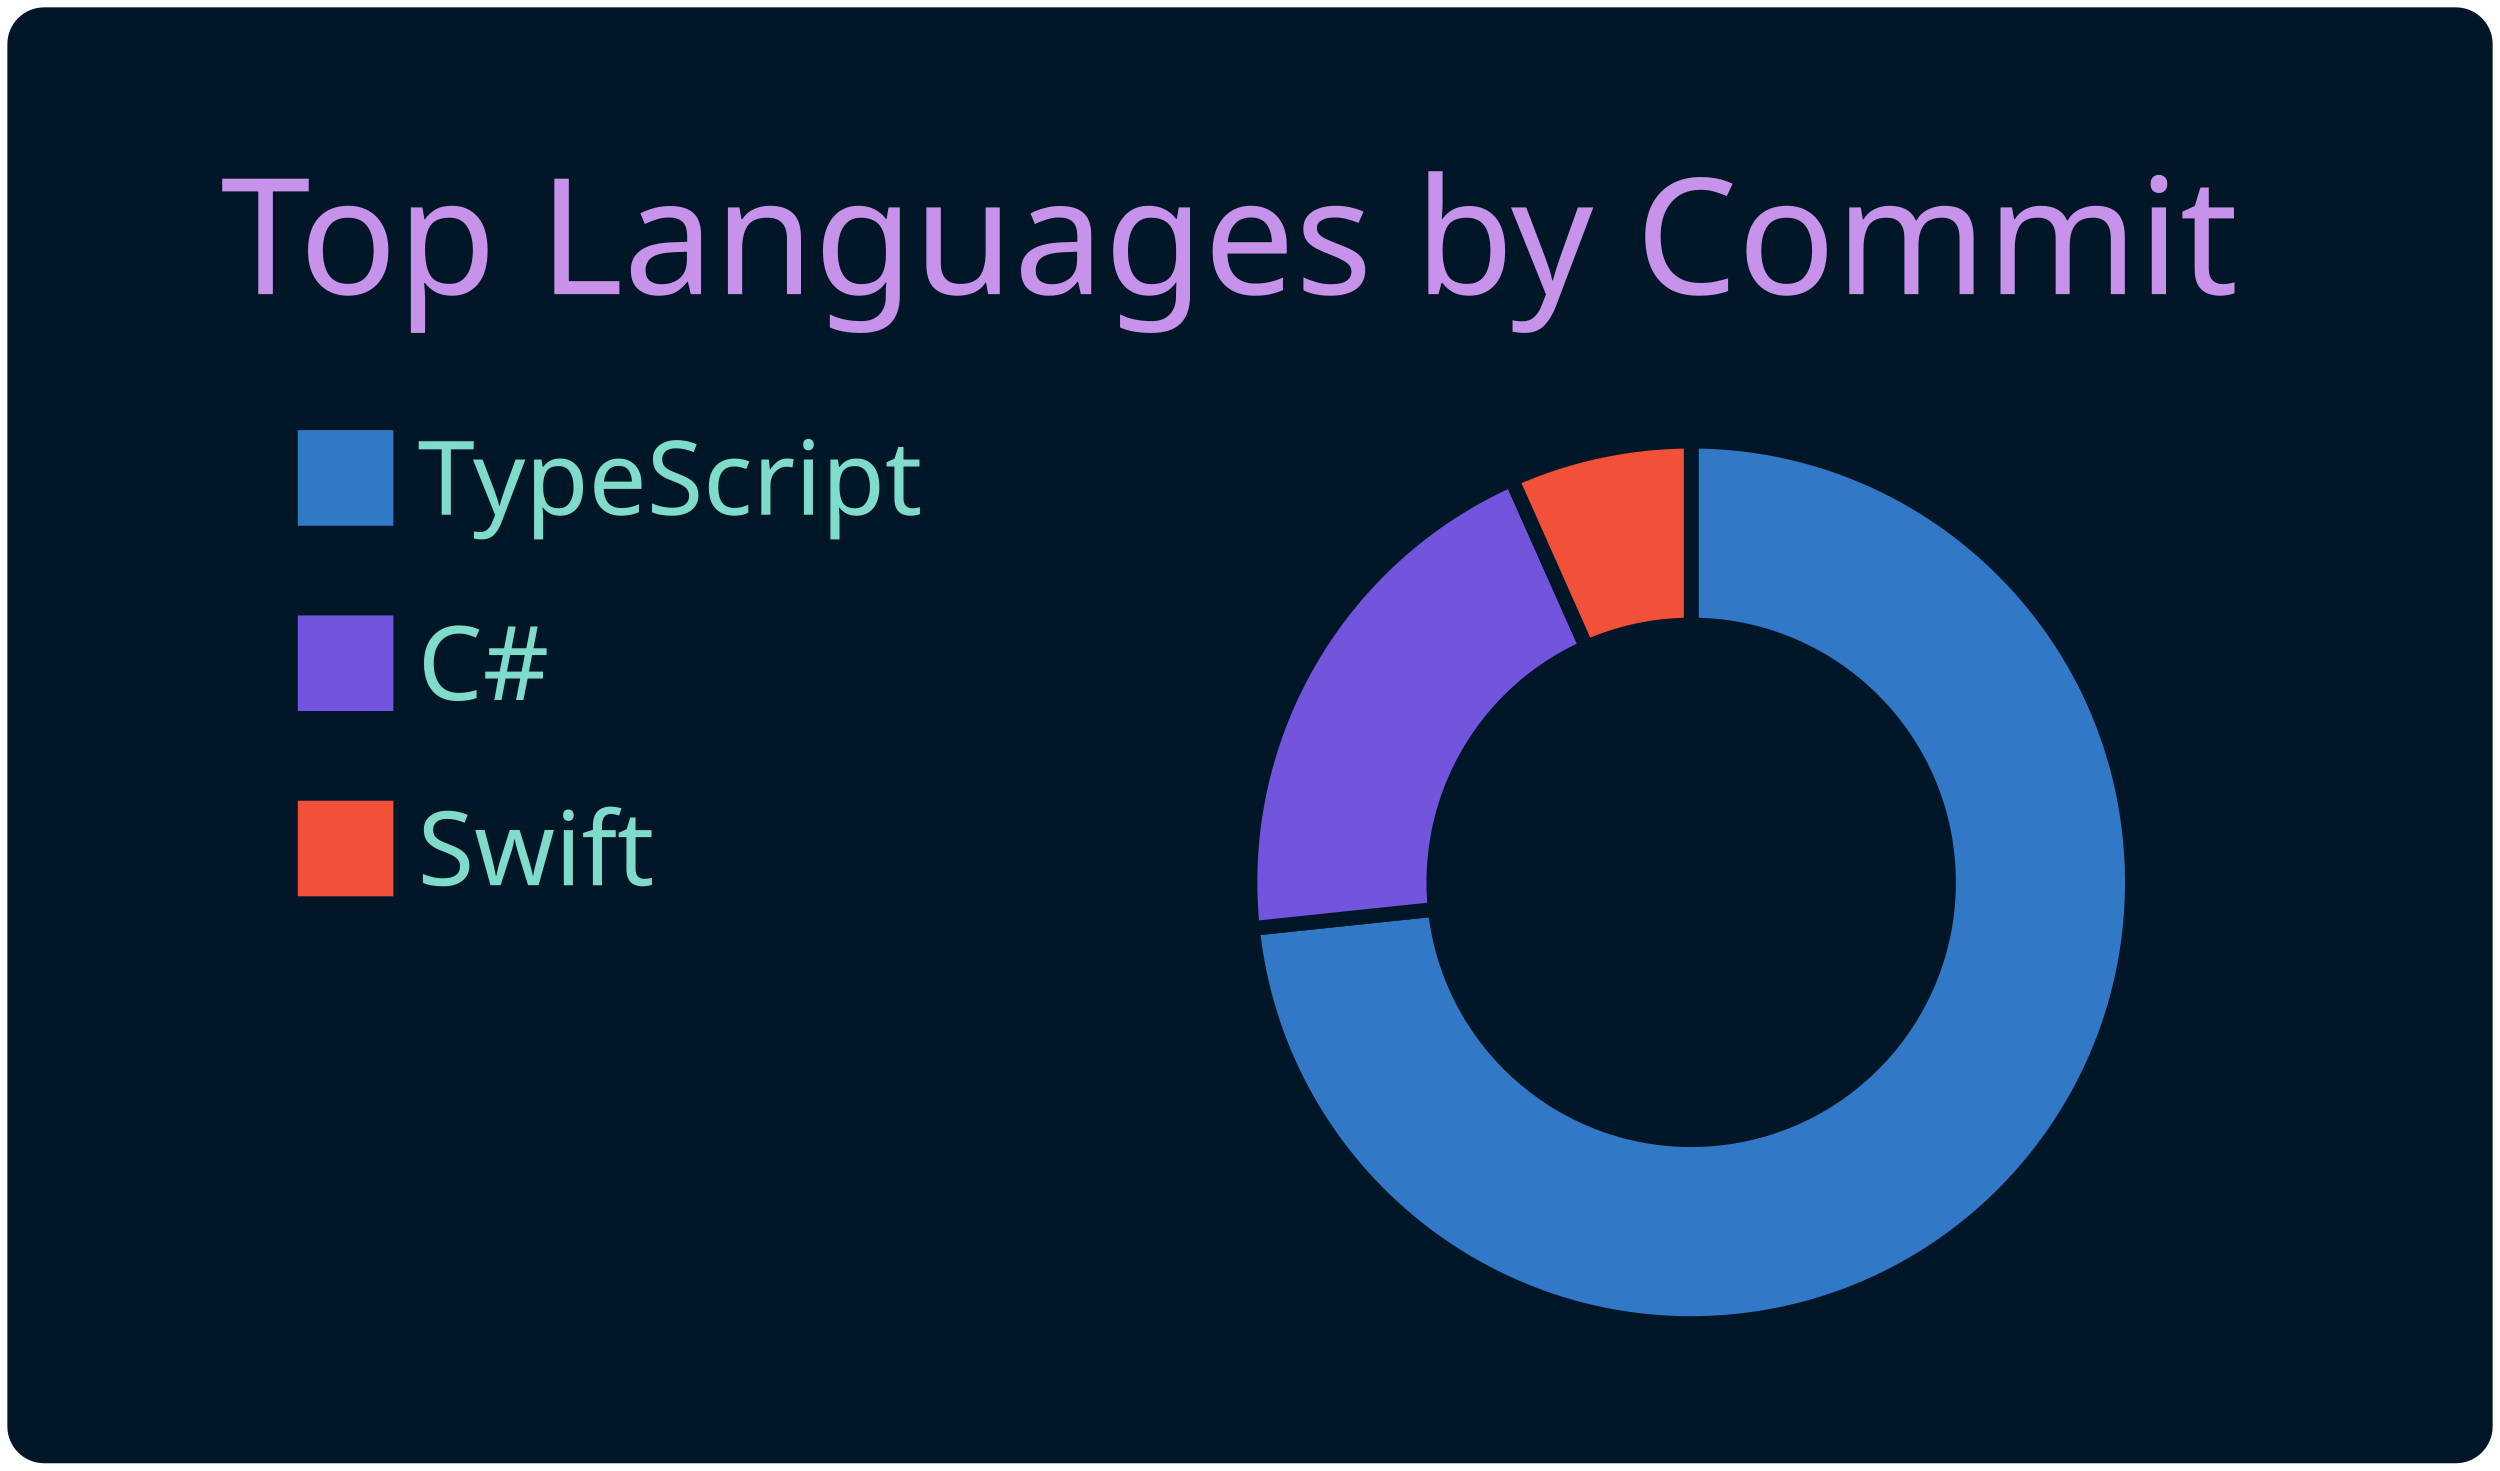
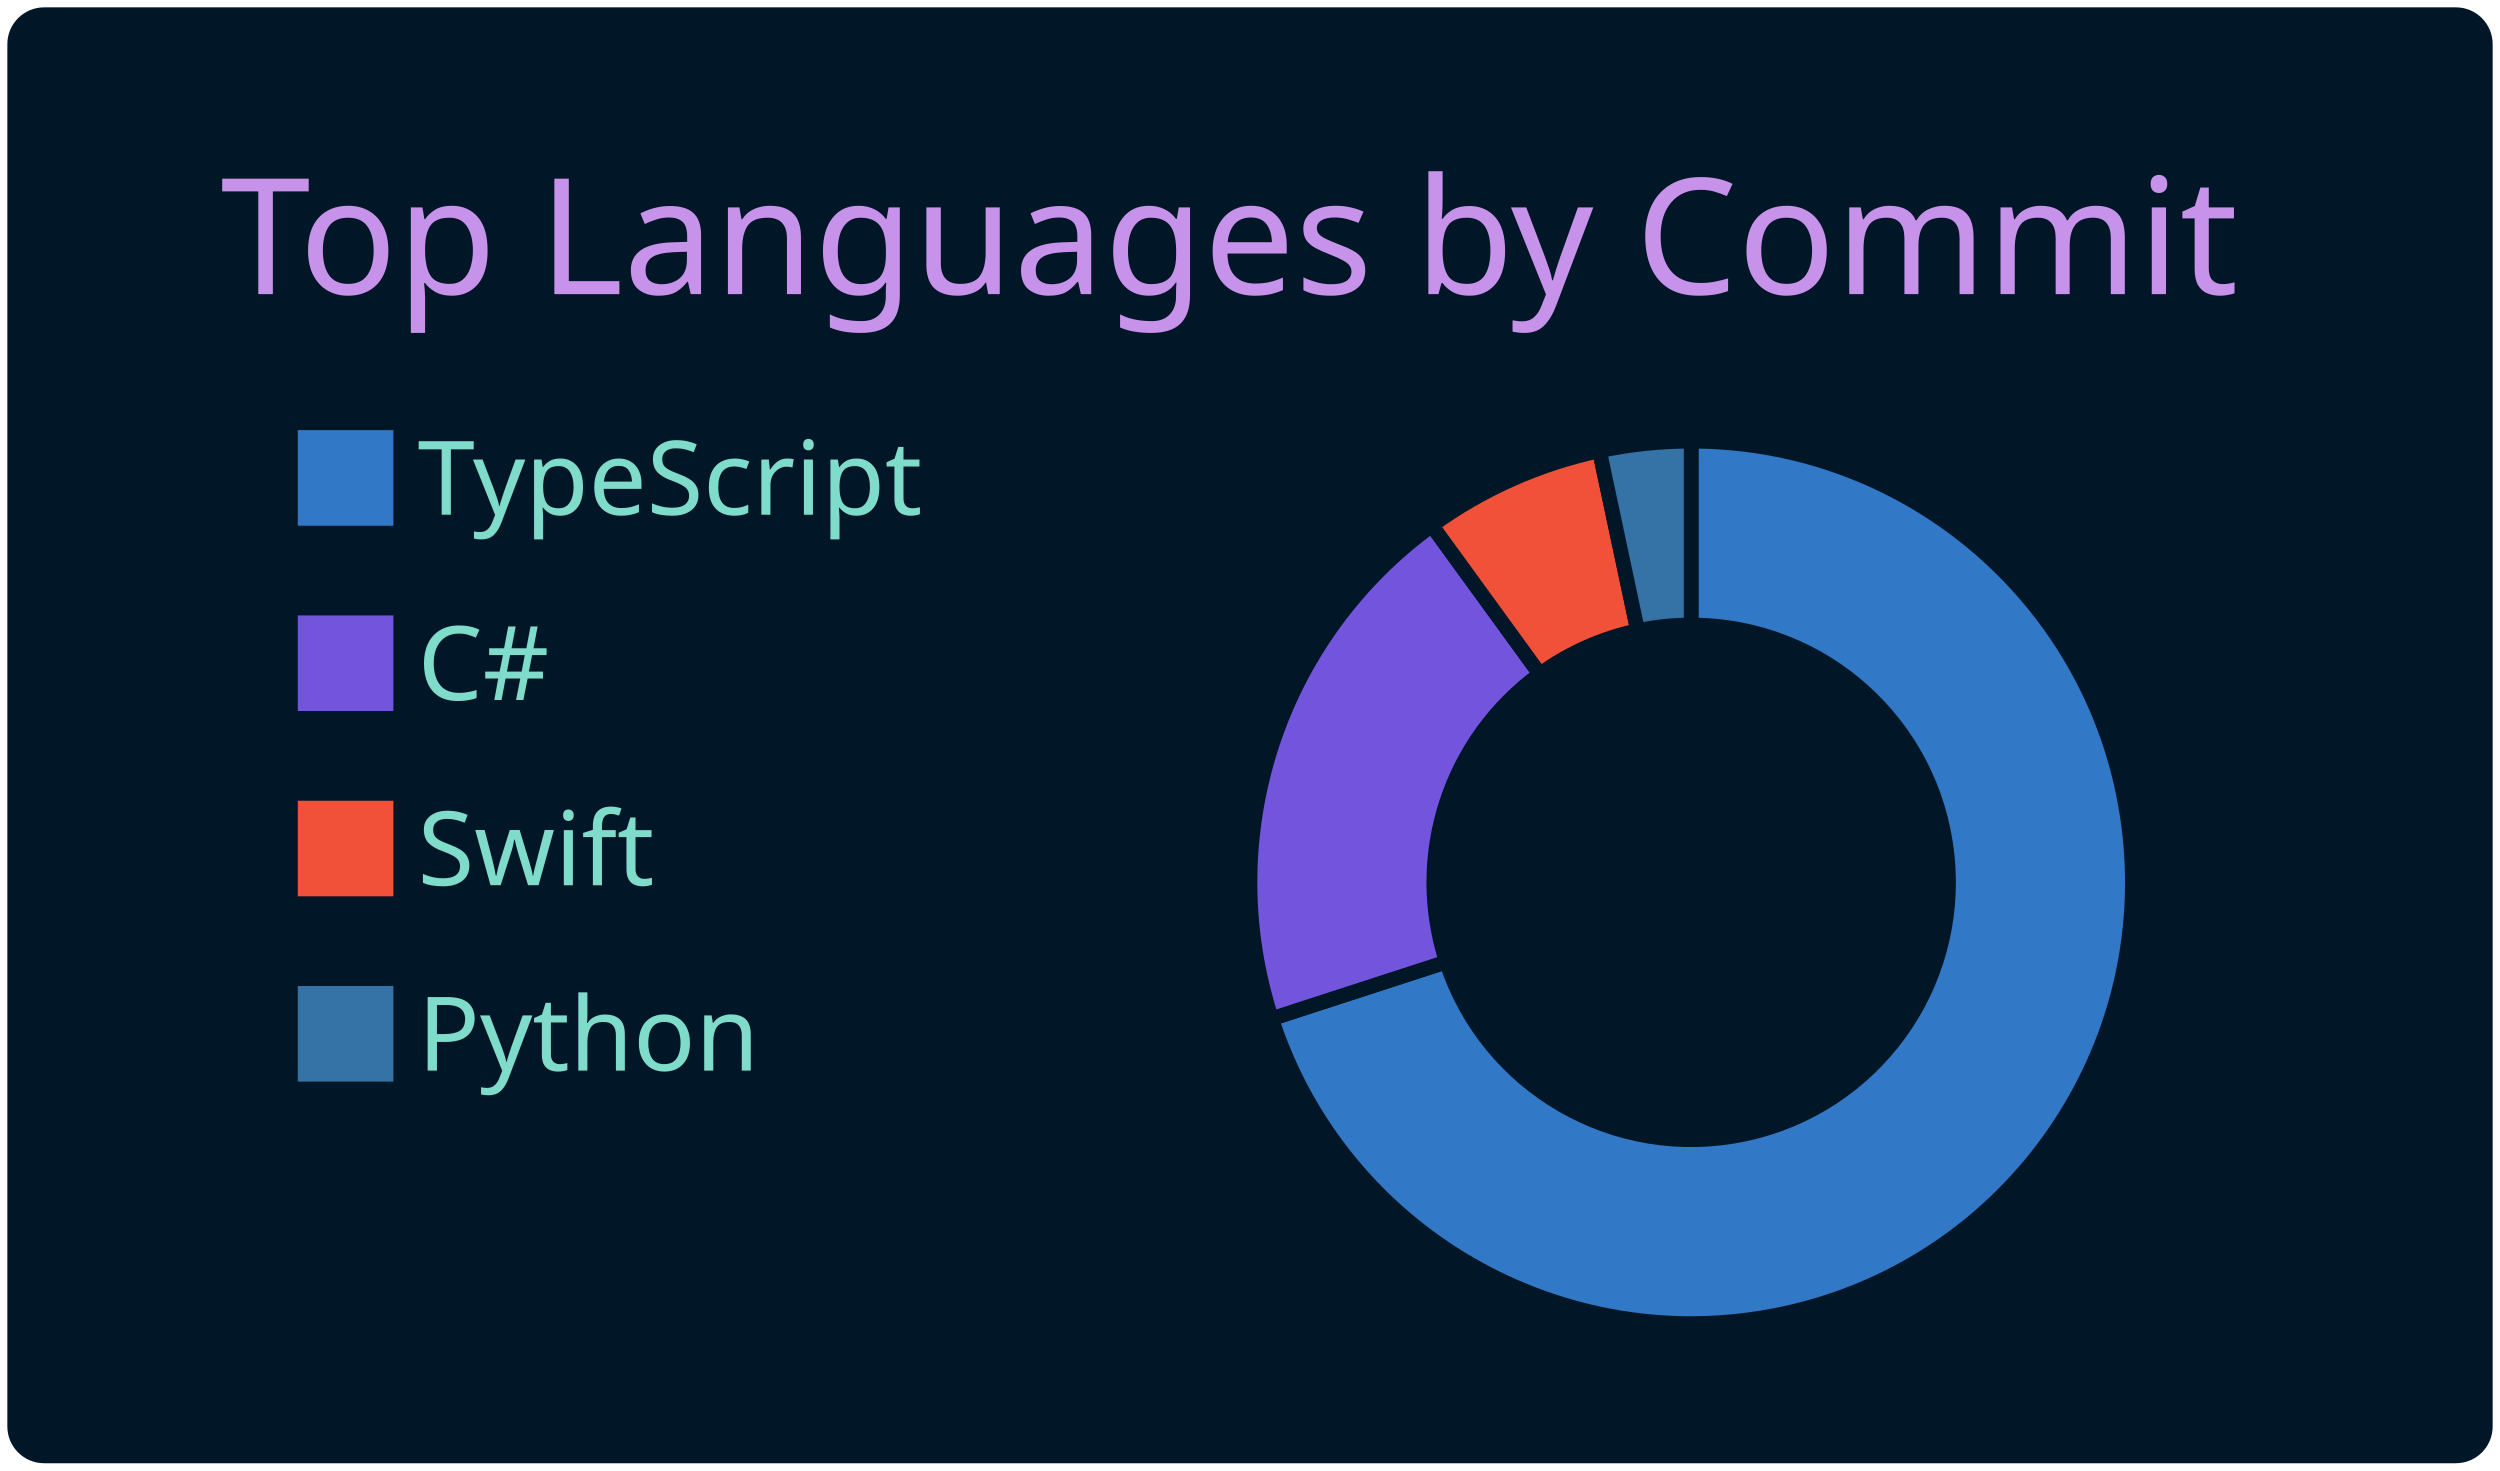
<svg xmlns="http://www.w3.org/2000/svg" width="340" height="200" viewBox="0 0 340 200">
  <style>* {
          font-family: 'Segoe UI', Ubuntu, "Helvetica Neue", Sans-Serif
        }</style>
  <g class="gpsc-root">
    <rect x="1" y="1" rx="5" ry="5" height="99%" width="99.412%" stroke="#000000" stroke-width="1" fill="#011627" stroke-opacity="0" />
    <text x="30" y="40" class="gpsc-item" style="--gpsc-i: 0; font-size: 22px; fill: #c792ea;">Top Languages by Commit</text>
    <g transform="translate(0,40)">
      <g transform="translate(40,0)">
        <rect y="18" width="14" height="14" class="gpsc-item" style="--gpsc-i: 0; stroke-width: 1px;" fill="#3178c6" stroke="#011627" />
        <rect y="43.2" width="14" height="14" class="gpsc-item" style="--gpsc-i: 1; stroke-width: 1px;" fill="#7355dd" stroke="#011627" />
        <rect y="68.4" width="14" height="14" class="gpsc-item" style="--gpsc-i: 2; stroke-width: 1px;" fill="#F05138" stroke="#011627" />
+         <rect y="93.6" width="14" height="14" class="gpsc-item" style="--gpsc-i: 3; stroke-width: 1px;" fill="#3572A5" stroke="#011627" />
        <text x="16.8" y="30" class="gpsc-item" style="--gpsc-i: 0; fill: #7fdbca; font-size: 14px;">TypeScript</text>
        <text x="16.8" y="55.2" class="gpsc-item" style="--gpsc-i: 1; fill: #7fdbca; font-size: 14px;">C#</text>
        <text x="16.8" y="80.4" class="gpsc-item" style="--gpsc-i: 2; fill: #7fdbca; font-size: 14px;">Swift</text>
+         <text x="16.8" y="105.6" class="gpsc-item" style="--gpsc-i: 3; fill: #7fdbca; font-size: 14px;">Python</text>
      </g>
      <g transform="translate( 230, 80 )">
        <g class="arc" style="--gpsc-i: 0;">
-           <path d="M3.67394039744206e-15,-60A60,60,0,1,1,-59.671,6.272L-34.808,3.658A35,35,0,1,0,2.1431318985078682e-15,-35Z" style="fill: #3178c6; stroke-width: 2px;" stroke="#011627" />
+           <path d="M3.67394039744206e-15,-60A60,60,0,1,1,-57.063,18.541L-33.287,10.816A35,35,0,1,0,2.1431318985078682e-15,-35Z" style="fill: #3178c6; stroke-width: 2px;" stroke="#011627" />
        </g>
        <g class="arc" style="--gpsc-i: 1;">
-           <path d="M-59.671,6.272A60,60,0,0,1,-24.404,-54.813L-14.236,-31.974A35,35,0,0,0,-34.808,3.658Z" style="fill: #7355dd; stroke-width: 2px;" stroke="#011627" />
+           <path d="M-57.063,18.541A60,60,0,0,1,-35.267,-48.541L-20.572,-28.316A35,35,0,0,0,-33.287,10.816Z" style="fill: #7355dd; stroke-width: 2px;" stroke="#011627" />
        </g>
        <g class="arc" style="--gpsc-i: 2;">
-           <path d="M-24.404,-54.813A60,60,0,0,1,-6.431252637433369e-14,-60L-3.7515640385027985e-14,-35A35,35,0,0,0,-14.236,-31.974Z" style="fill: #F05138; stroke-width: 2px;" stroke="#011627" />
+           <path d="M-35.267,-48.541A60,60,0,0,1,-12.475,-58.689L-7.277,-34.235A35,35,0,0,0,-20.572,-28.316Z" style="fill: #F05138; stroke-width: 2px;" stroke="#011627" />
+         </g>
+         <g class="arc" style="--gpsc-i: 3;">
+           <path d="M-12.475,-58.689A60,60,0,0,1,-1.1021821192326178e-14,-60L-6.429395695523604e-15,-35A35,35,0,0,0,-7.277,-34.235Z" style="fill: #3572A5; stroke-width: 2px;" stroke="#011627" />
        </g>
      </g>
    </g>
  </g>
</svg>
